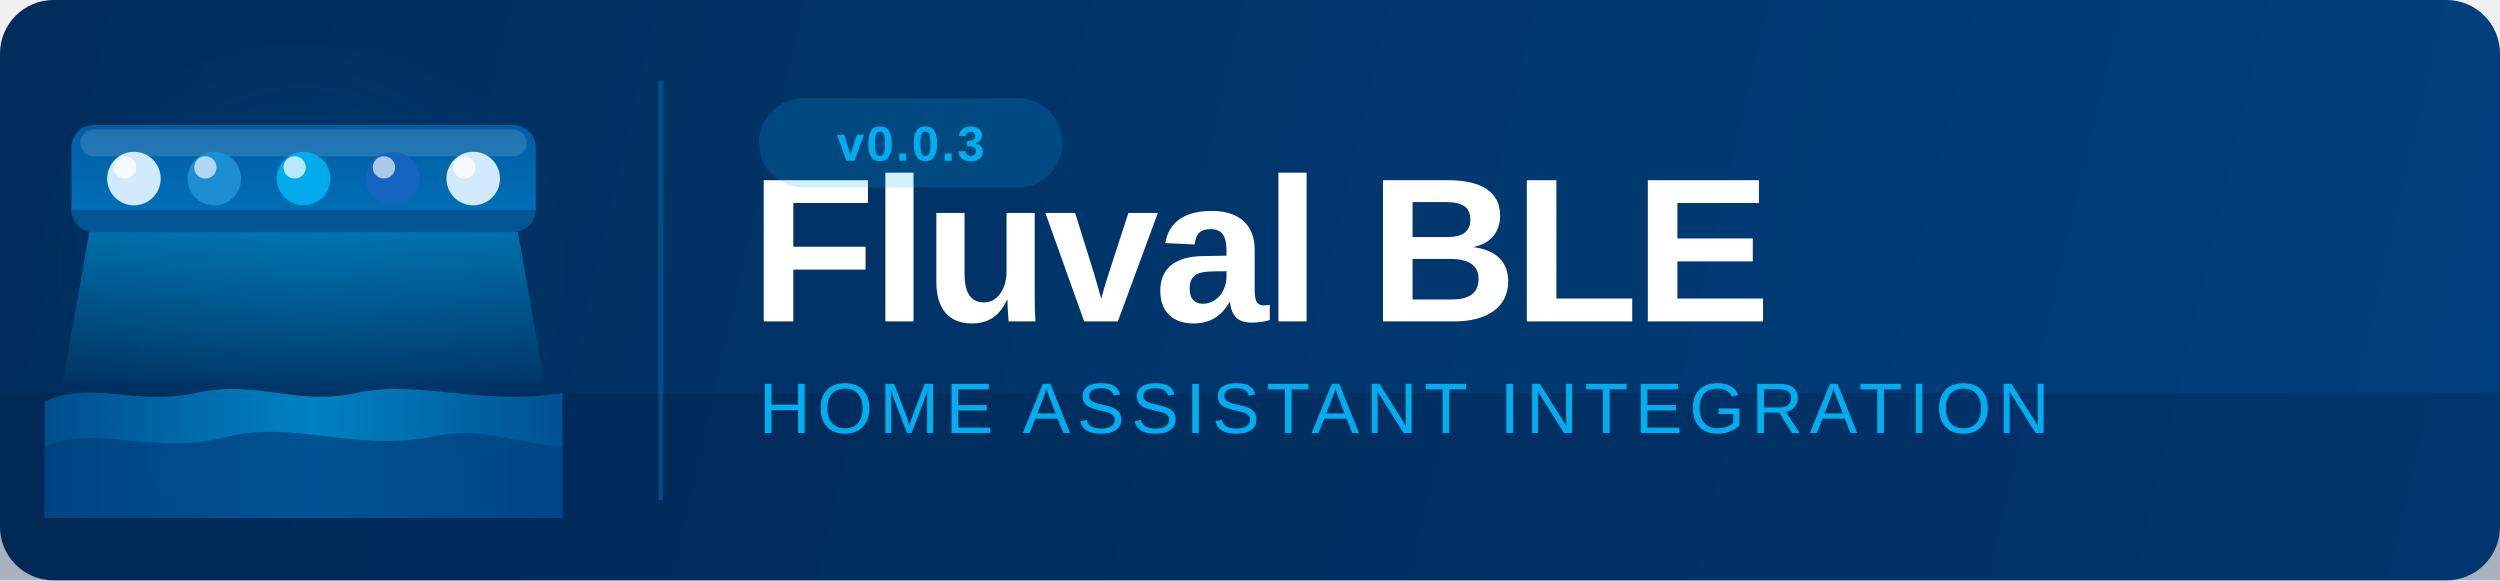
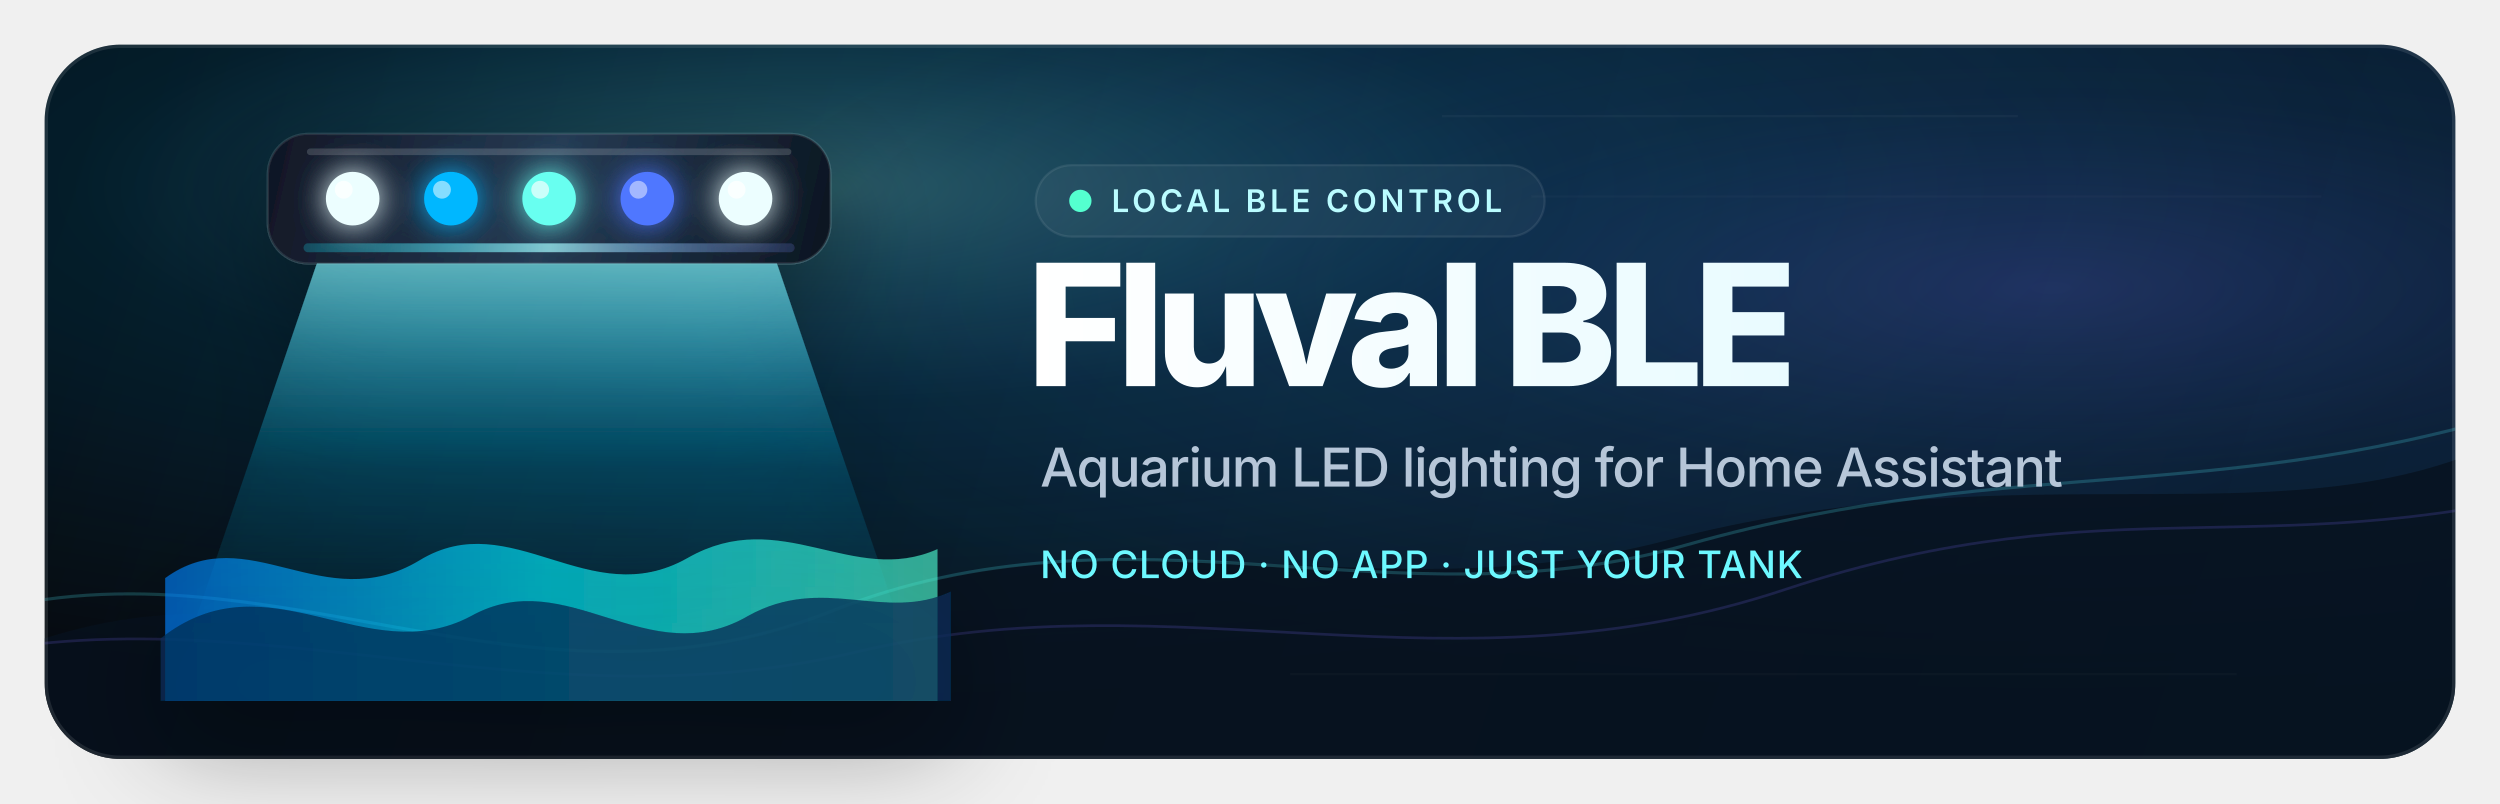
- <svg xmlns="http://www.w3.org/2000/svg" viewBox="0 0 560 130">
+ <svg xmlns="http://www.w3.org/2000/svg" viewBox="0 0 1120 360" role="img" aria-labelledby="title desc">
  <defs>
-     <linearGradient id="bg" x1="0" y1="0" x2="560" y2="130" gradientUnits="userSpaceOnUse">
-       <stop offset="0%" stop-color="#002D5B" />
-       <stop offset="100%" stop-color="#003F7E" />
+     <linearGradient id="bg" x1="0" y1="0" x2="1120" y2="360" gradientUnits="userSpaceOnUse">
+       <stop offset="0" stop-color="#05070b" />
+       <stop offset="0.46" stop-color="#081522" />
+       <stop offset="1" stop-color="#031b2c" />
    </linearGradient>
-     <linearGradient id="fix" x1="20" y1="28" x2="20" y2="52" gradientUnits="userSpaceOnUse">
-       <stop offset="0%" stop-color="#005EA3" />
-       <stop offset="100%" stop-color="#0072BB" />
+     <radialGradient id="aqua-glow" cx="32%" cy="20%" r="72%">
+       <stop offset="0" stop-color="#74f7ff" stop-opacity="0.32" />
+       <stop offset="0.42" stop-color="#00b7ff" stop-opacity="0.12" />
+       <stop offset="1" stop-color="#00b7ff" stop-opacity="0" />
+     </radialGradient>
+     <radialGradient id="violet-glow" cx="83%" cy="34%" r="58%">
+       <stop offset="0" stop-color="#7c6dff" stop-opacity="0.22" />
+       <stop offset="0.46" stop-color="#5e6ad2" stop-opacity="0.08" />
+       <stop offset="1" stop-color="#5e6ad2" stop-opacity="0" />
+     </radialGradient>
+     <linearGradient id="beam" x1="246" y1="110" x2="246" y2="292" gradientUnits="userSpaceOnUse">
+       <stop offset="0" stop-color="#8ffaff" stop-opacity="0.62" />
+       <stop offset="0.55" stop-color="#00c8ff" stop-opacity="0.16" />
+       <stop offset="1" stop-color="#00c8ff" stop-opacity="0" />
    </linearGradient>
-     <linearGradient id="beam" x1="68" y1="52" x2="68" y2="88" gradientUnits="userSpaceOnUse">
-       <stop offset="0%" stop-color="#00AEEF" stop-opacity="0.5" />
-       <stop offset="100%" stop-color="#00AEEF" stop-opacity="0" />
+     <linearGradient id="fixture" x1="126" y1="64" x2="366" y2="118" gradientUnits="userSpaceOnUse">
+       <stop offset="0" stop-color="#111827" />
+       <stop offset="0.5" stop-color="#253b54" />
+       <stop offset="1" stop-color="#0d1723" />
    </linearGradient>
-     <linearGradient id="wtr" x1="10" y1="0" x2="130" y2="0" gradientUnits="userSpaceOnUse">
-       <stop offset="0%" stop-color="#00579B" />
-       <stop offset="50%" stop-color="#0097DC" />
-       <stop offset="100%" stop-color="#00579B" />
+     <linearGradient id="fixture-edge" x1="126" y1="112" x2="366" y2="112" gradientUnits="userSpaceOnUse">
+       <stop offset="0" stop-color="#00e5ff" stop-opacity="0.18" />
+       <stop offset="0.5" stop-color="#a7fbff" stop-opacity="0.72" />
+       <stop offset="1" stop-color="#5e6ad2" stop-opacity="0.18" />
    </linearGradient>
-     <radialGradient id="glow" cx="68" cy="60" r="60" gradientUnits="userSpaceOnUse">
-       <stop offset="0%" stop-color="#00AEEF" stop-opacity="0.10" />
-       <stop offset="100%" stop-color="#00AEEF" stop-opacity="0" />
-     </radialGradient>
+     <linearGradient id="wave1" x1="60" y1="260" x2="430" y2="260" gradientUnits="userSpaceOnUse">
+       <stop offset="0" stop-color="#0177ff" />
+       <stop offset="0.5" stop-color="#00f0ff" />
+       <stop offset="1" stop-color="#54ffcf" />
+     </linearGradient>
+     <linearGradient id="word" x1="462" y1="132" x2="1040" y2="132" gradientUnits="userSpaceOnUse">
+       <stop offset="0" stop-color="#ffffff" />
+       <stop offset="0.62" stop-color="#e8fbff" />
+       <stop offset="1" stop-color="#92f6ff" />
+     </linearGradient>
+     <filter id="soft-shadow" x="-20%" y="-20%" width="140%" height="160%">
+       <feDropShadow dx="0" dy="20" stdDeviation="24" flood-color="#000000" flood-opacity="0.38" />
+     </filter>
+     <filter id="cyan-glow" x="-120%" y="-120%" width="340%" height="340%">
+       <feGaussianBlur stdDeviation="7" result="blur" />
+       <feMerge>
+         <feMergeNode in="blur" />
+         <feMergeNode in="SourceGraphic" />
+       </feMerge>
+     </filter>
+     <clipPath id="card-clip">
+       <rect x="20" y="20" width="1080" height="320" rx="34" />
+     </clipPath>
  </defs>
-   <rect width="560" height="130" rx="12" fill="url(#bg)" />
-   <ellipse cx="68" cy="70" rx="65" ry="60" fill="url(#glow)" />
-   <rect x="0" y="88" width="560" height="42" rx="0" fill="#001F45" opacity="0.30" />
-   <rect x="16" y="28" width="104" height="24" rx="5" fill="url(#fix)" />
-   <rect x="18" y="29" width="100" height="6" rx="3" fill="white" opacity="0.13" />
-   <rect x="16" y="47" width="104" height="5" rx="0" fill="#002D5B" opacity="0.40" />
-   <circle cx="30" cy="40" r="6" fill="#DCF0FF" opacity="0.95" />
-   <circle cx="48" cy="40" r="6" fill="#1E90D4" opacity="0.95" />
-   <circle cx="68" cy="40" r="6" fill="#00AEEF" opacity="0.95" />
-   <circle cx="88" cy="40" r="6" fill="#1565C0" opacity="0.95" />
-   <circle cx="106" cy="40" r="6" fill="#DCF0FF" opacity="0.95" />
-   <circle cx="28" cy="37.5" r="2.5" fill="white" opacity="0.75" />
-   <circle cx="46" cy="37.5" r="2.5" fill="white" opacity="0.65" />
-   <circle cx="66" cy="37.5" r="2.5" fill="white" opacity="0.72" />
-   <circle cx="86" cy="37.5" r="2.5" fill="white" opacity="0.65" />
-   <circle cx="104" cy="37.5" r="2.5" fill="white" opacity="0.75" />
-   <path d="M20 52 L116 52 L122 86 L14 86 Z" fill="url(#beam)" />
-   <path d="M10 90            C20 85  30 91  44 88            C58 85  66 91  80 88            C94 85  108 91  126 88            L126 116 L10 116 Z" fill="url(#wtr)" opacity="0.80" />
-   <path d="M10 100            C22 95  34 102  50 98            C66 94  78 101  96 98            C108 95  118 100  126 100            L126 116 L10 116 Z" fill="#003F7E" opacity="0.70" />
-   <line x1="148" y1="18" x2="148" y2="112" stroke="#00AEEF" stroke-width="1" opacity="0.25" />
-   <text x="168" y="72" font-family="'Segoe UI', 'Helvetica Neue', Arial, sans-serif" font-size="46" font-weight="700" fill="white" letter-spacing="-1">Fluval BLE</text>
-   <text x="170" y="97" font-family="'Segoe UI', 'Helvetica Neue', Arial, sans-serif" font-size="16" font-weight="400" fill="#00AEEF" letter-spacing="1.5">HOME ASSISTANT INTEGRATION</text>
-   <rect x="170" y="22" width="68" height="20" rx="10" fill="#00AEEF" opacity="0.18" />
-   <text x="204" y="36" font-family="'Segoe UI', 'Helvetica Neue', Arial, sans-serif" font-size="11" font-weight="600" fill="#00AEEF" text-anchor="middle" letter-spacing="0.5">v0.0.3</text>
+   <rect x="20" y="20" width="1080" height="320" rx="34" fill="url(#bg)" />
+   <g clip-path="url(#card-clip)">
+     <rect x="20" y="20" width="1080" height="320" fill="url(#aqua-glow)" />
+     <rect x="20" y="20" width="1080" height="320" fill="url(#violet-glow)" />
+     <path d="M20 286 C144 246 230 331 363 277 C502 221 610 278 747 242 C897 203 1008 238 1100 206 L1100 340 L20 340 Z" fill="#06111d" opacity="0.78" />
+     <path d="M-40 285 C104 225 225 332 372 274 C507 220 624 282 756 244 C908 201 1002 230 1160 174" fill="none" stroke="#54f7ff" stroke-opacity="0.20" stroke-width="1.4" />
+     <path d="M-60 306 C88 252 226 330 384 292 C528 258 650 314 800 264 C948 215 1020 256 1168 214" fill="none" stroke="#7c6dff" stroke-opacity="0.18" stroke-width="1.2" />
+     <g opacity="0.42">
+       <path d="M646 52 h258" stroke="#ffffff" stroke-opacity="0.08" />
+       <path d="M686 88 h354" stroke="#ffffff" stroke-opacity="0.045" />
+       <path d="M578 302 h424" stroke="#ffffff" stroke-opacity="0.05" />
+     </g>
+   </g>
+   <rect x="20.75" y="20.75" width="1078.5" height="318.5" rx="33.25" fill="none" stroke="#ffffff" stroke-opacity="0.10" stroke-width="1.5" />
+   <g filter="url(#soft-shadow)">
+     <path d="M144 112 L346 112 L408 294 L82 294 Z" fill="url(#beam)" />
+     <rect x="120" y="60" width="252" height="58" rx="18" fill="url(#fixture)" stroke="#ffffff" stroke-opacity="0.10" />
+     <path d="M139 68 H353" stroke="#ffffff" stroke-opacity="0.16" stroke-width="3" stroke-linecap="round" />
+     <rect x="136" y="109" width="220" height="4" rx="2" fill="url(#fixture-edge)" />
+     <g filter="url(#cyan-glow)">
+       <circle cx="158" cy="89" r="12" fill="#ecfeff" />
+       <circle cx="202" cy="89" r="12" fill="#00b7ff" />
+       <circle cx="246" cy="89" r="12" fill="#67fff0" />
+       <circle cx="290" cy="89" r="12" fill="#5077ff" />
+       <circle cx="334" cy="89" r="12" fill="#ecfeff" />
+     </g>
+     <circle cx="154" cy="85" r="4" fill="#ffffff" opacity="0.75" />
+     <circle cx="198" cy="85" r="4" fill="#ffffff" opacity="0.52" />
+     <circle cx="242" cy="85" r="4" fill="#ffffff" opacity="0.65" />
+     <circle cx="286" cy="85" r="4" fill="#ffffff" opacity="0.48" />
+     <circle cx="330" cy="85" r="4" fill="#ffffff" opacity="0.75" />
+     <path d="M74 259 C111 232 145 277 188 251 C229 226 264 275 308 250 C350 226 382 263 420 246 L420 314 L74 314 Z" fill="url(#wave1)" opacity="0.62" />
+     <path d="M72 286 C120 248 164 301 211 276 C254 252 290 302 335 276 C369 257 396 279 426 265 L426 314 L72 314 Z" fill="#062f57" opacity="0.76" />
+   </g>
+   <g>
+     <rect x="464" y="74" width="228" height="32" rx="16" fill="#ffffff" fill-opacity="0.045" stroke="#ffffff" stroke-opacity="0.08" />
+     <circle cx="484" cy="90" r="5" fill="#54ffcf" />
+     <text x="498" y="95" font-family="Inter, -apple-system, BlinkMacSystemFont, 'Segoe UI', sans-serif" font-size="14" font-weight="600" letter-spacing="1.7" fill="#bafcff">LOCAL BLE CONTROL</text>
+     <text x="460" y="173" font-family="Inter, -apple-system, BlinkMacSystemFont, 'Segoe UI', sans-serif" font-size="76" font-weight="800" letter-spacing="-4.2" fill="url(#word)">Fluval BLE</text>
+     <text x="466" y="218" font-family="Inter, -apple-system, BlinkMacSystemFont, 'Segoe UI', sans-serif" font-size="24" font-weight="500" letter-spacing="-0.55" fill="#b6c6d8">Aquarium LED lighting for Home Assistant</text>
+     <text x="466" y="259" font-family="Inter, -apple-system, BlinkMacSystemFont, 'Segoe UI', sans-serif" font-size="17" font-weight="500" letter-spacing="0.35" fill="#6df8ff">NO CLOUD · NO APP · JUST YOUR TANK</text>
+   </g>
</svg>
